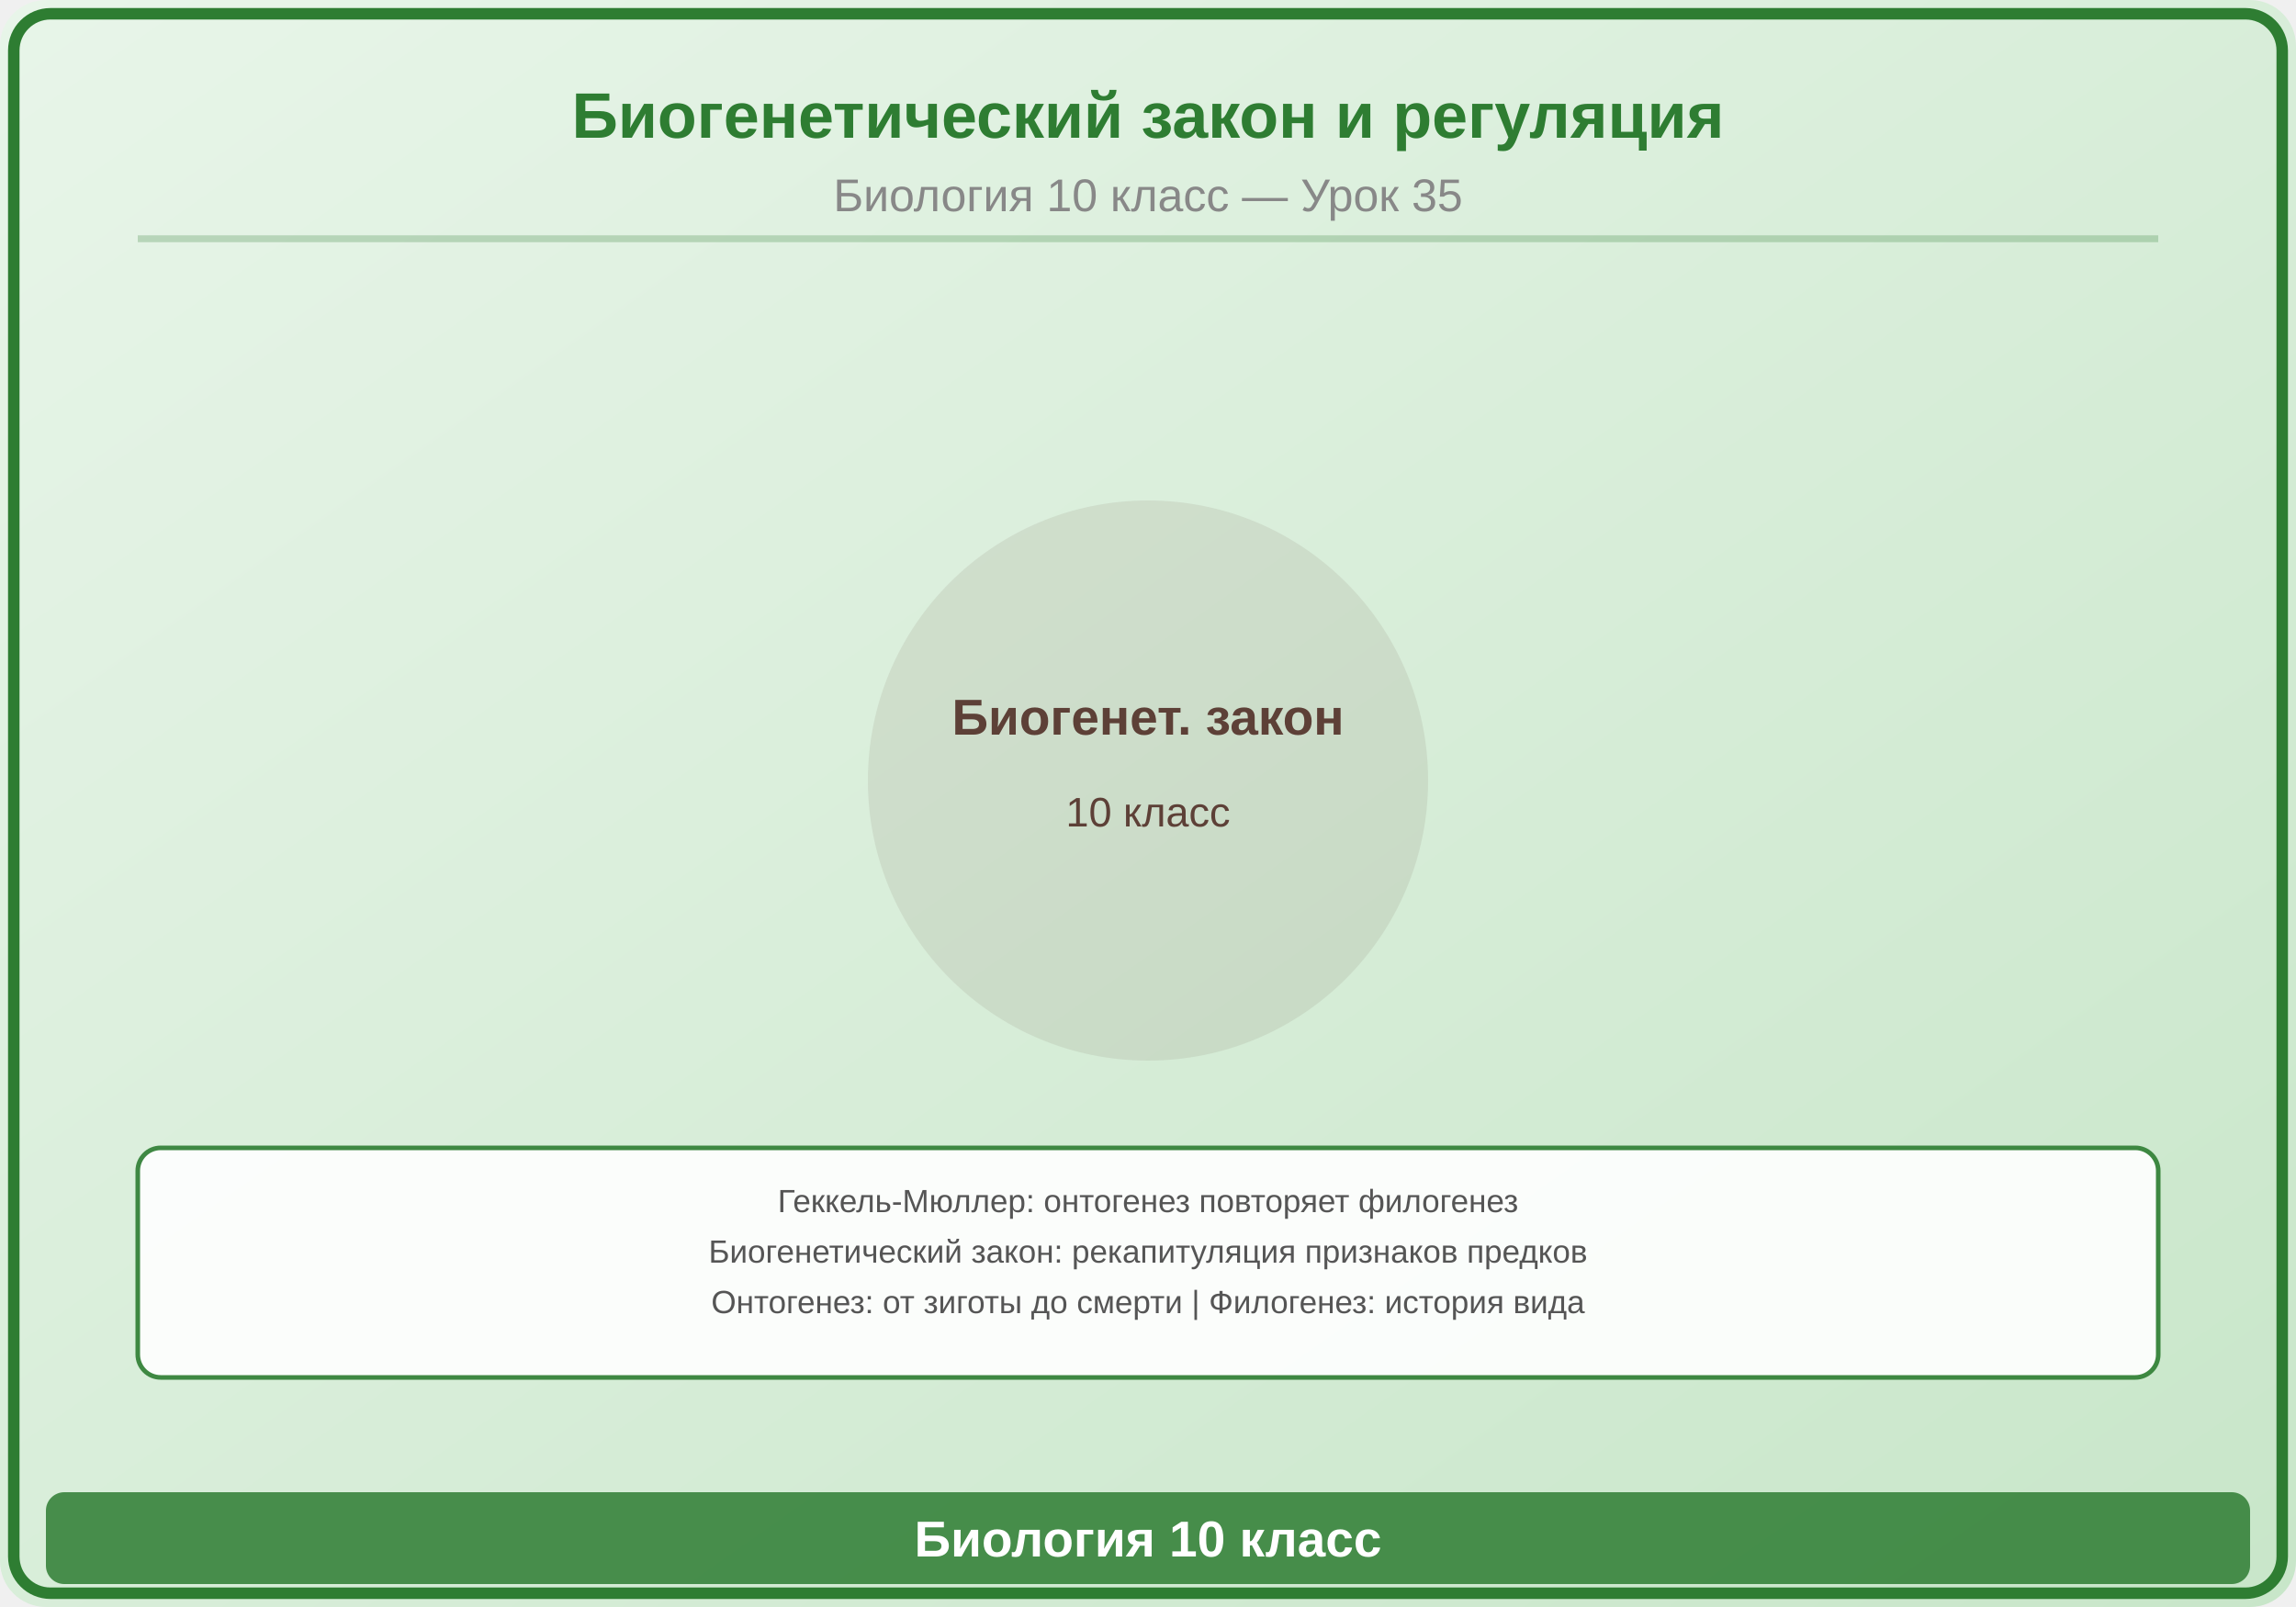
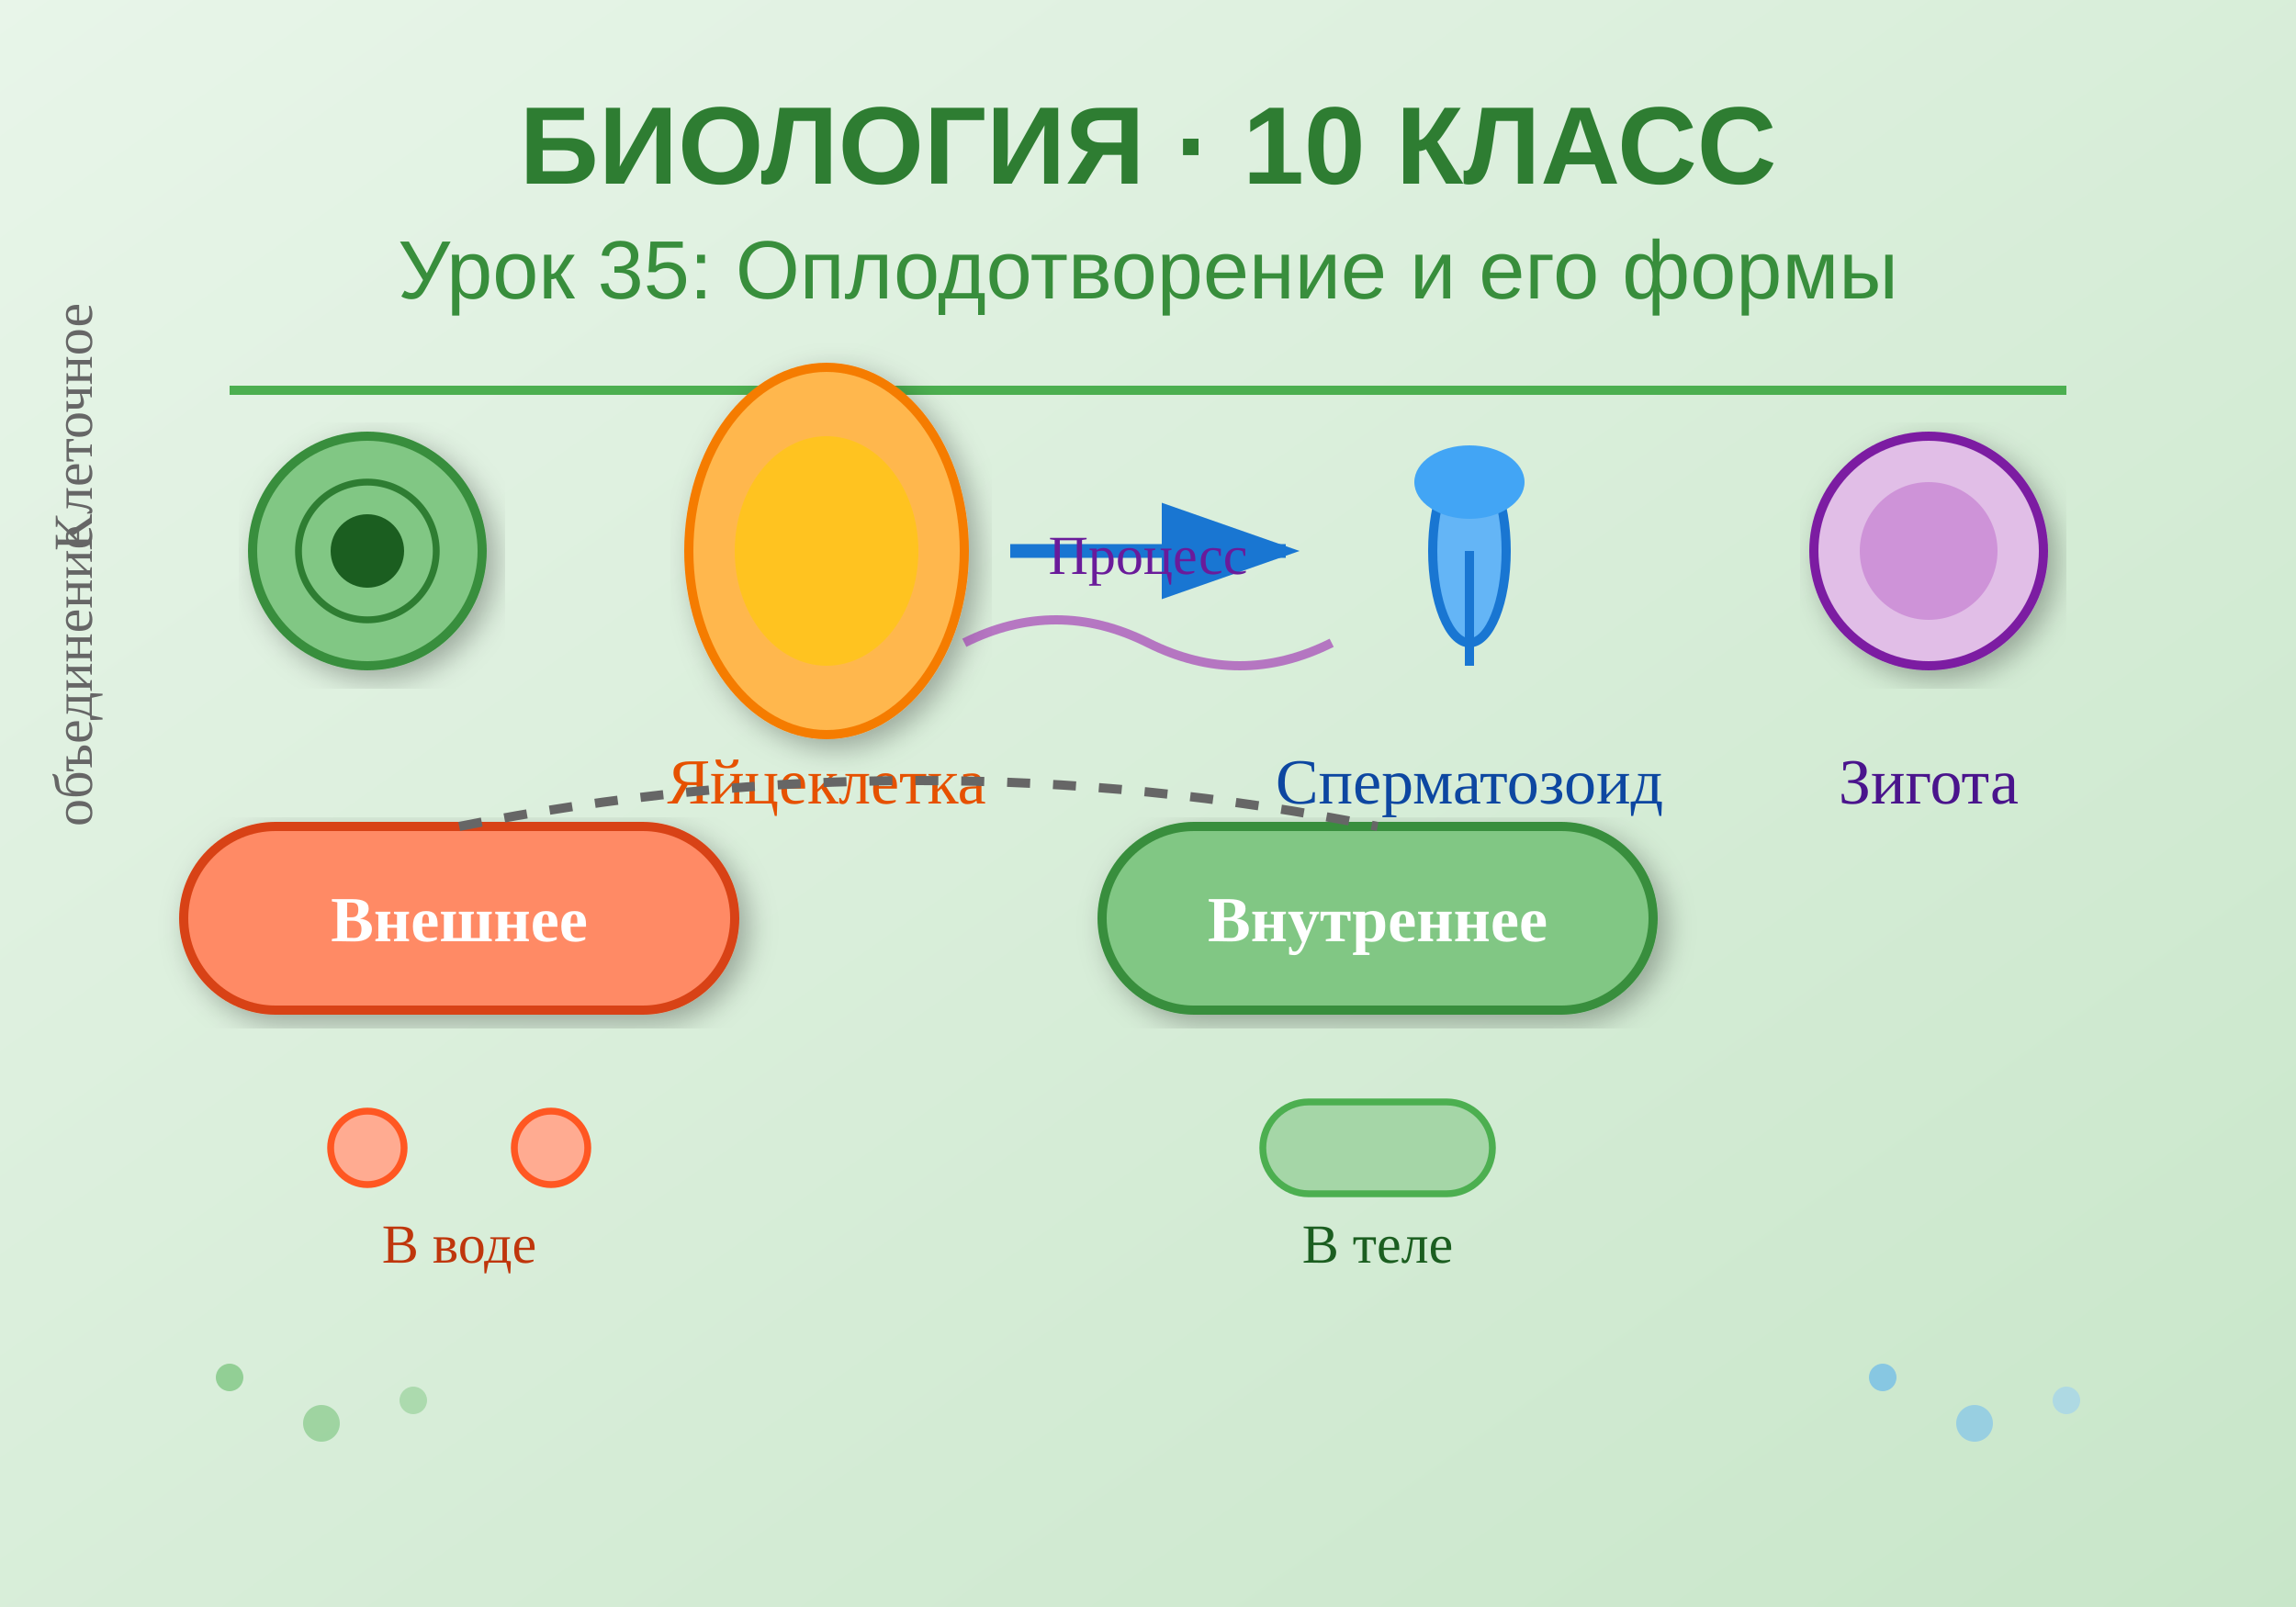
<svg xmlns="http://www.w3.org/2000/svg" viewBox="0 0 500 350">
  <defs>
-     <linearGradient id="bg" x1="0" y1="0" x2="1" y2="1">
-       <stop offset="0%" stop-color="#E8F5E9" />
-       <stop offset="100%" stop-color="#C8E6C9" />
+     <linearGradient id="bgGrad" x1="0%" y1="0%" x2="100%" y2="100%">
+       <stop offset="0%" style="stop-color:#e8f5e9;stop-opacity:1" />
+       <stop offset="100%" style="stop-color:#c8e6c9;stop-opacity:1" />
    </linearGradient>
+     <filter id="shadow">
+       <feDropShadow dx="2" dy="2" stdDeviation="3" flood-opacity="0.3" />
+     </filter>
  </defs>
-   <rect width="500" height="350" fill="url(#bg)" rx="10" />
-   <rect x="3" y="3" width="494" height="344" rx="8" fill="none" stroke="#2E7D32" stroke-width="2.5" />
-   <text x="250" y="30" font-family="Arial,sans-serif" font-size="14" font-weight="bold" fill="#2E7D32" text-anchor="middle">Биогенетический закон и регуляция</text>
-   <text x="250" y="46" font-family="Arial,sans-serif" font-size="10" fill="#888" text-anchor="middle">Биология 10 класс — Урок 35</text>
-   <line x1="30" y1="52" x2="470" y2="52" stroke="#2E7D32" stroke-width="1.5" opacity="0.25" />
-   <g transform="translate(250,170)">
-     <circle cx="0" cy="0" r="60" fill="#5D4037" opacity="0.1" stroke="#5D4037" stroke-width="2" />
-     <text x="0" y="-10" font-family="Arial,sans-serif" font-size="11" fill="#5D4037" text-anchor="middle" font-weight="bold">Биогенет. закон</text>
-     <text x="0" y="10" font-family="Arial,sans-serif" font-size="9" fill="#5D4037" text-anchor="middle">10 класс</text>
+   <rect width="500" height="350" fill="url(#bgGrad)" />
+   <text x="250" y="40" text-anchor="middle" font-family="Arial, sans-serif" font-size="24" font-weight="bold" fill="#2e7d32">
+     БИОЛОГИЯ · 10 КЛАСС
+   </text>
+   <text x="250" y="65" text-anchor="middle" font-family="Arial, sans-serif" font-size="18" fill="#388e3c">
+     Урок 35: Оплодотворение и его формы
+   </text>
+   <line x1="50" y1="85" x2="450" y2="85" stroke="#4caf50" stroke-width="2" />
+   <g transform="translate(80, 120)">
+     <circle cx="0" cy="0" r="25" fill="#81c784" stroke="#388e3c" stroke-width="2" filter="url(#shadow)" />
+     <circle cx="0" cy="0" r="15" fill="none" stroke="#2e7d32" stroke-width="1.5" />
+     <circle cx="0" cy="0" r="8" fill="#1b5e20" />
  </g>
-   <rect x="30" y="250" width="440" height="50" rx="5" fill="white" stroke="#2E7D32" stroke-width="1" opacity="0.9" />
-   <text x="250" y="264" font-family="Arial,sans-serif" font-size="7" fill="#555" text-anchor="middle">Геккель-Мюллер: онтогенез повторяет филогенез</text>
-   <text x="250" y="275" font-family="Arial,sans-serif" font-size="7" fill="#555" text-anchor="middle">Биогенетический закон: рекапитуляция признаков предков</text>
-   <text x="250" y="286" font-family="Arial,sans-serif" font-size="7" fill="#555" text-anchor="middle">Онтогенез: от зиготы до смерти | Филогенез: история вида</text>
-   <rect x="10" y="325" width="480" height="20" rx="4" fill="#2E7D32" opacity="0.85" />
-   <text x="250" y="339" font-family="Arial,sans-serif" font-size="11" text-anchor="middle" fill="white" font-weight="bold">Биология 10 класс</text>
+   <g transform="translate(180, 120)">
+     <ellipse cx="0" cy="0" rx="30" ry="40" fill="#ffb74d" stroke="#f57c00" stroke-width="2" filter="url(#shadow)" />
+     <ellipse cx="0" cy="0" rx="20" ry="25" fill="#ffcc02" opacity="0.6" />
+     <text x="0" y="55" text-anchor="middle" font-size="14" fill="#e65100">Яйцеклетка</text>
+   </g>
+   <g transform="translate(250, 120)">
+     <line x1="-30" y1="0" x2="30" y2="0" stroke="#1976d2" stroke-width="3" marker-end="url(#arrowhead)" />
+     <defs>
+       <marker id="arrowhead" markerWidth="10" markerHeight="7" refX="9" refY="3.5" orient="auto">
+         <polygon points="0 0, 10 3.5, 0 7" fill="#1976d2" />
+       </marker>
+     </defs>
+   </g>
+   <g transform="translate(320, 120)">
+     <ellipse cx="0" cy="0" rx="8" ry="20" fill="#64b5f6" stroke="#1976d2" stroke-width="2" />
+     <ellipse cx="0" cy="-15" rx="12" ry="8" fill="#42a5f5" />
+     <line x1="0" y1="0" x2="0" y2="25" stroke="#1976d2" stroke-width="2" />
+     <text x="0" y="55" text-anchor="middle" font-size="14" fill="#0d47a1">Сперматозоид</text>
+   </g>
+   <g transform="translate(420, 120)">
+     <circle cx="0" cy="0" r="25" fill="#e1bee7" stroke="#7b1fa2" stroke-width="2" filter="url(#shadow)" />
+     <circle cx="0" cy="0" r="15" fill="#ce93d8" />
+     <text x="0" y="55" text-anchor="middle" font-size="14" fill="#4a148c">Зигота</text>
+   </g>
+   <g transform="translate(100, 200)">
+     <rect x="-60" y="-20" width="120" height="40" rx="20" fill="#ff8a65" stroke="#d84315" stroke-width="2" filter="url(#shadow)" />
+     <text x="0" y="5" text-anchor="middle" font-size="14" fill="#fff" font-weight="bold">Внешнее</text>
+   </g>
+   <g transform="translate(100, 250)">
+     <circle cx="-20" cy="0" r="8" fill="#ffab91" stroke="#ff5722" stroke-width="1.5" />
+     <circle cx="20" cy="0" r="8" fill="#ffab91" stroke="#ff5722" stroke-width="1.5" />
+     <text x="0" y="25" text-anchor="middle" font-size="12" fill="#bf360c">В воде</text>
+   </g>
+   <g transform="translate(300, 200)">
+     <rect x="-60" y="-20" width="120" height="40" rx="20" fill="#81c784" stroke="#388e3c" stroke-width="2" filter="url(#shadow)" />
+     <text x="0" y="5" text-anchor="middle" font-size="14" fill="#fff" font-weight="bold">Внутреннее</text>
+   </g>
+   <g transform="translate(300, 250)">
+     <rect x="-25" y="-10" width="50" height="20" rx="10" fill="#a5d6a7" stroke="#4caf50" stroke-width="1.5" />
+     <text x="0" y="25" text-anchor="middle" font-size="12" fill="#1b5e20">В теле</text>
+   </g>
+   <path d="M 100 180 Q 200 160 300 180" stroke="#666" stroke-width="2" fill="none" stroke-dasharray="5,5" />
+   <circle cx="50" cy="300" r="3" fill="#4caf50" opacity="0.5" />
+   <circle cx="70" cy="310" r="4" fill="#66bb6a" opacity="0.5" />
+   <circle cx="90" cy="305" r="3" fill="#81c784" opacity="0.5" />
+   <circle cx="410" cy="300" r="3" fill="#42a5f5" opacity="0.5" />
+   <circle cx="430" cy="310" r="4" fill="#64b5f6" opacity="0.5" />
+   <circle cx="450" cy="305" r="3" fill="#90caf9" opacity="0.5" />
+   <g transform="translate(250, 140)">
+     <path d="M -40 0 Q -20 -10 0 0 Q 20 10 40 0" stroke="#9c27b0" stroke-width="2" fill="none" opacity="0.6" />
+     <text x="0" y="-15" text-anchor="middle" font-size="12" fill="#6a1b9a">Процесс</text>
+   </g>
+   <text x="20" y="120" font-size="12" fill="#666" transform="rotate(-90 20 120)">Клеточное</text>
+   <text x="20" y="180" font-size="12" fill="#666" transform="rotate(-90 20 180)">объединение</text>
</svg>
